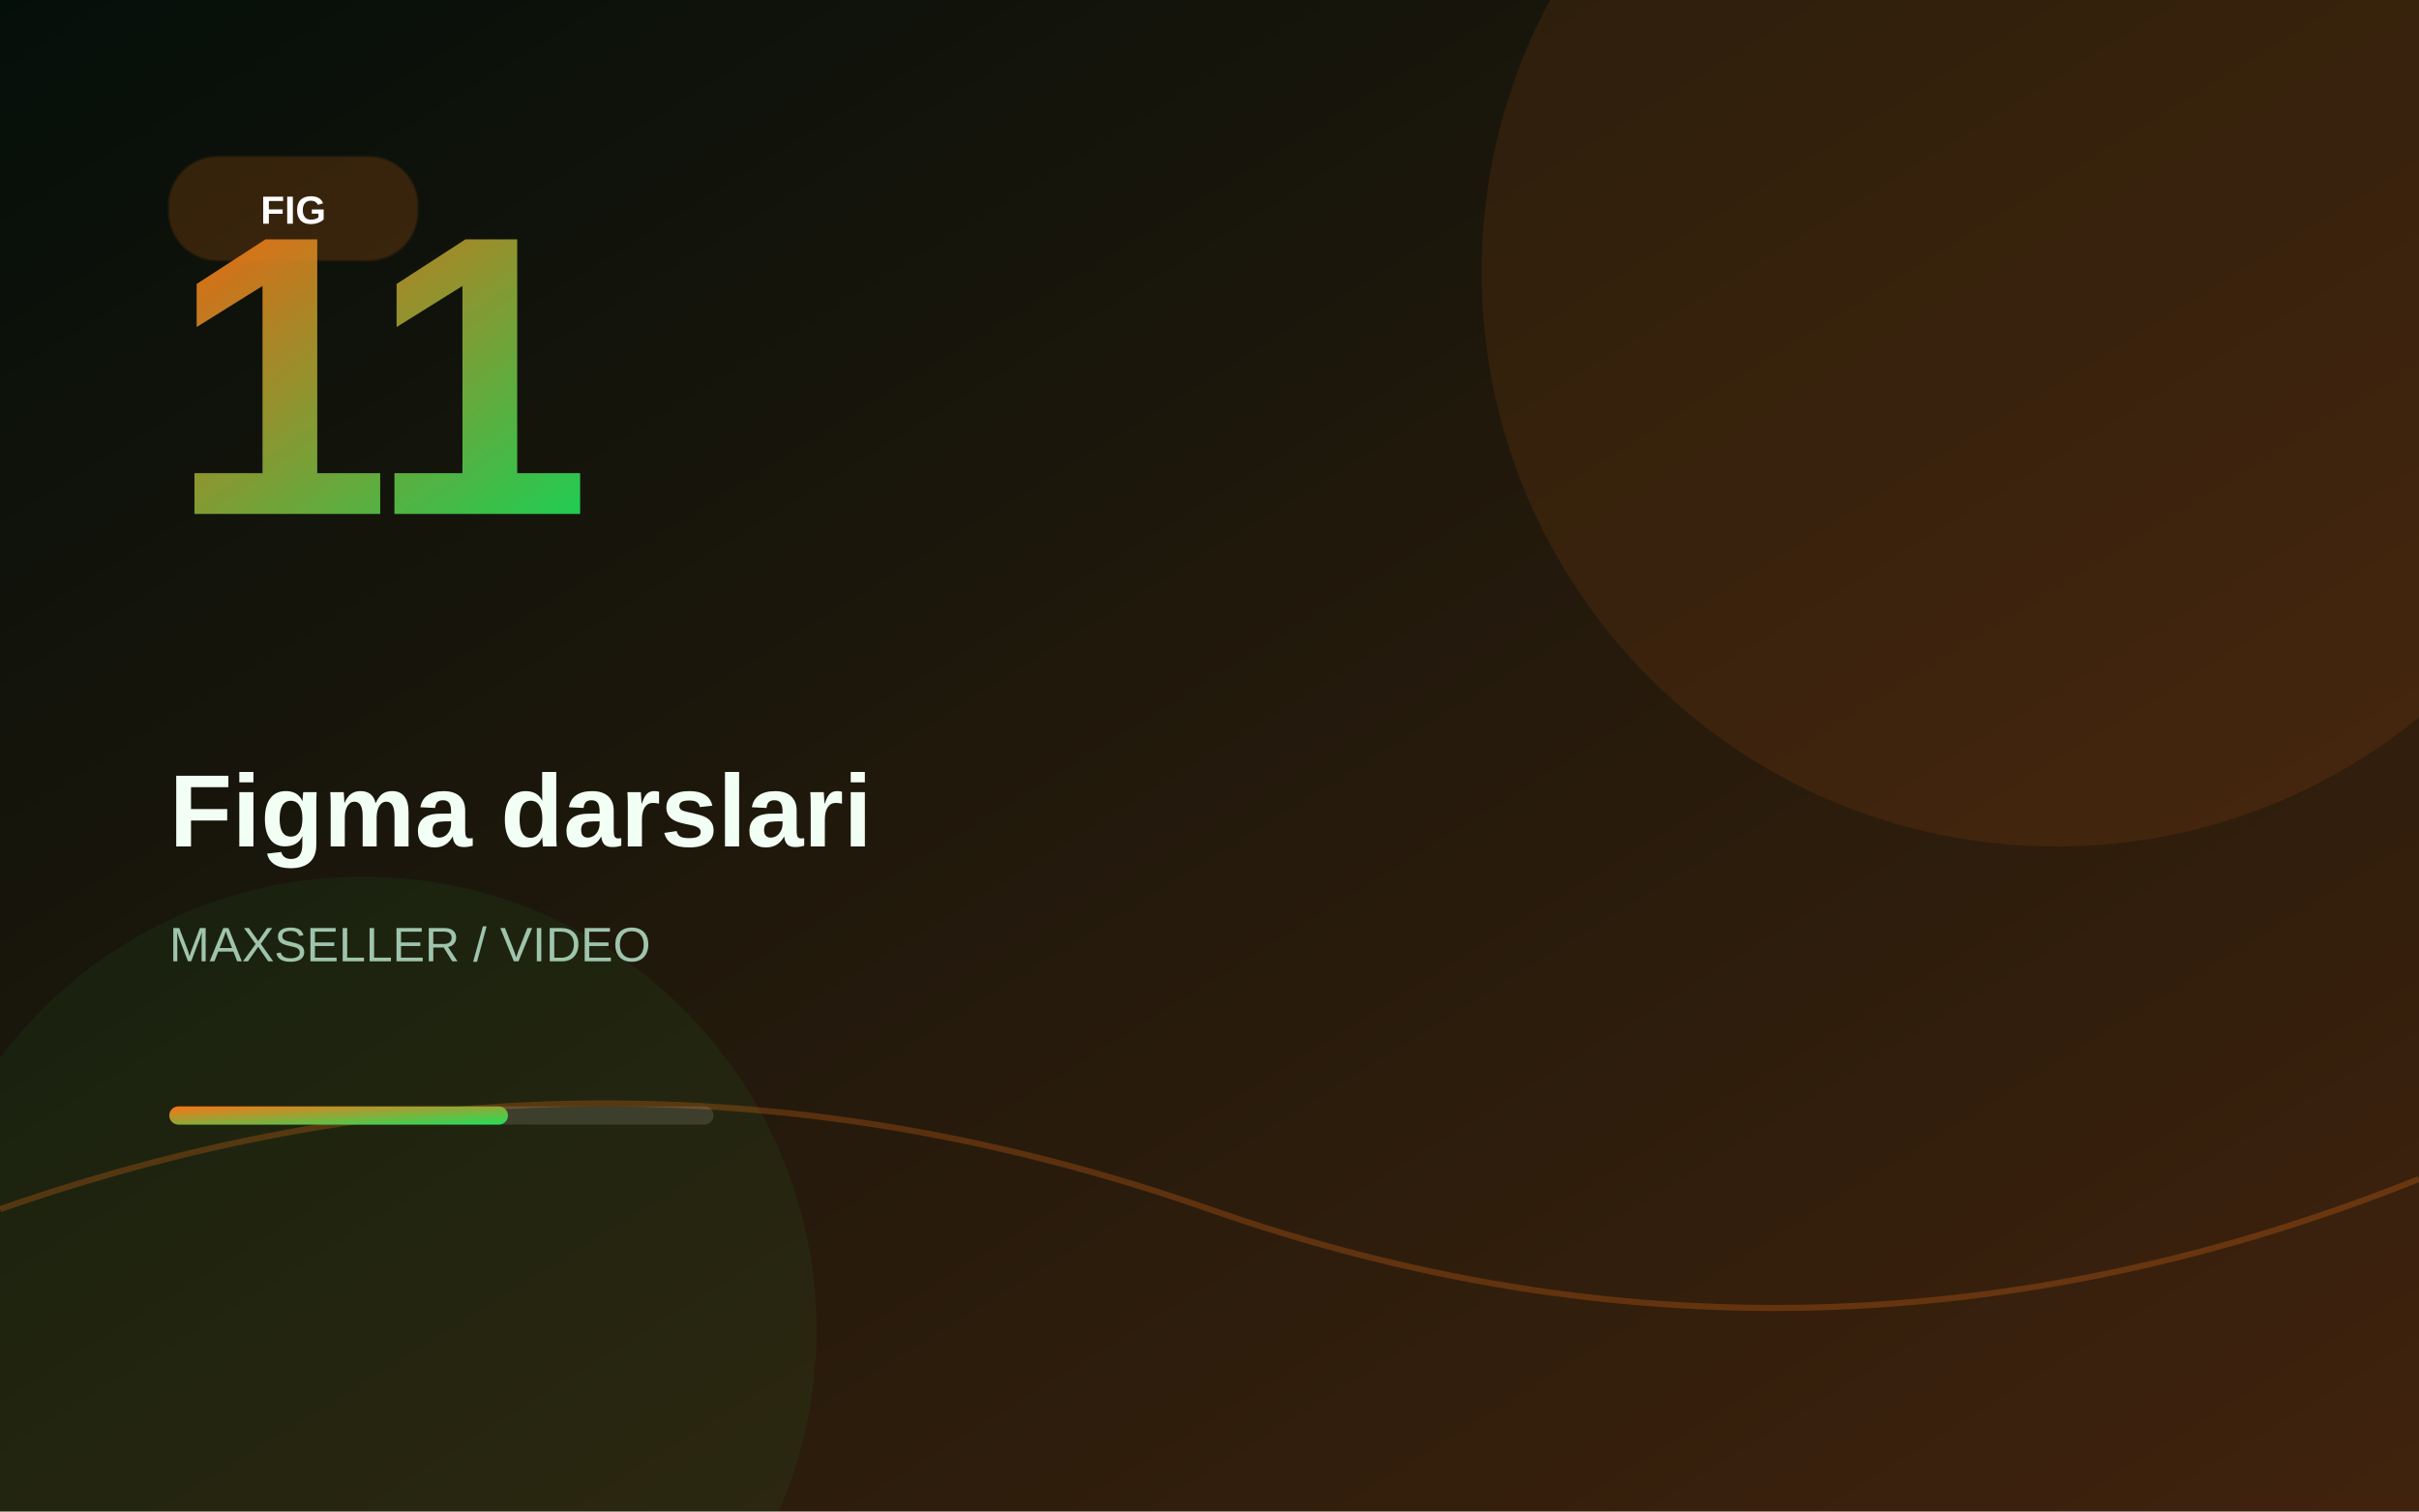
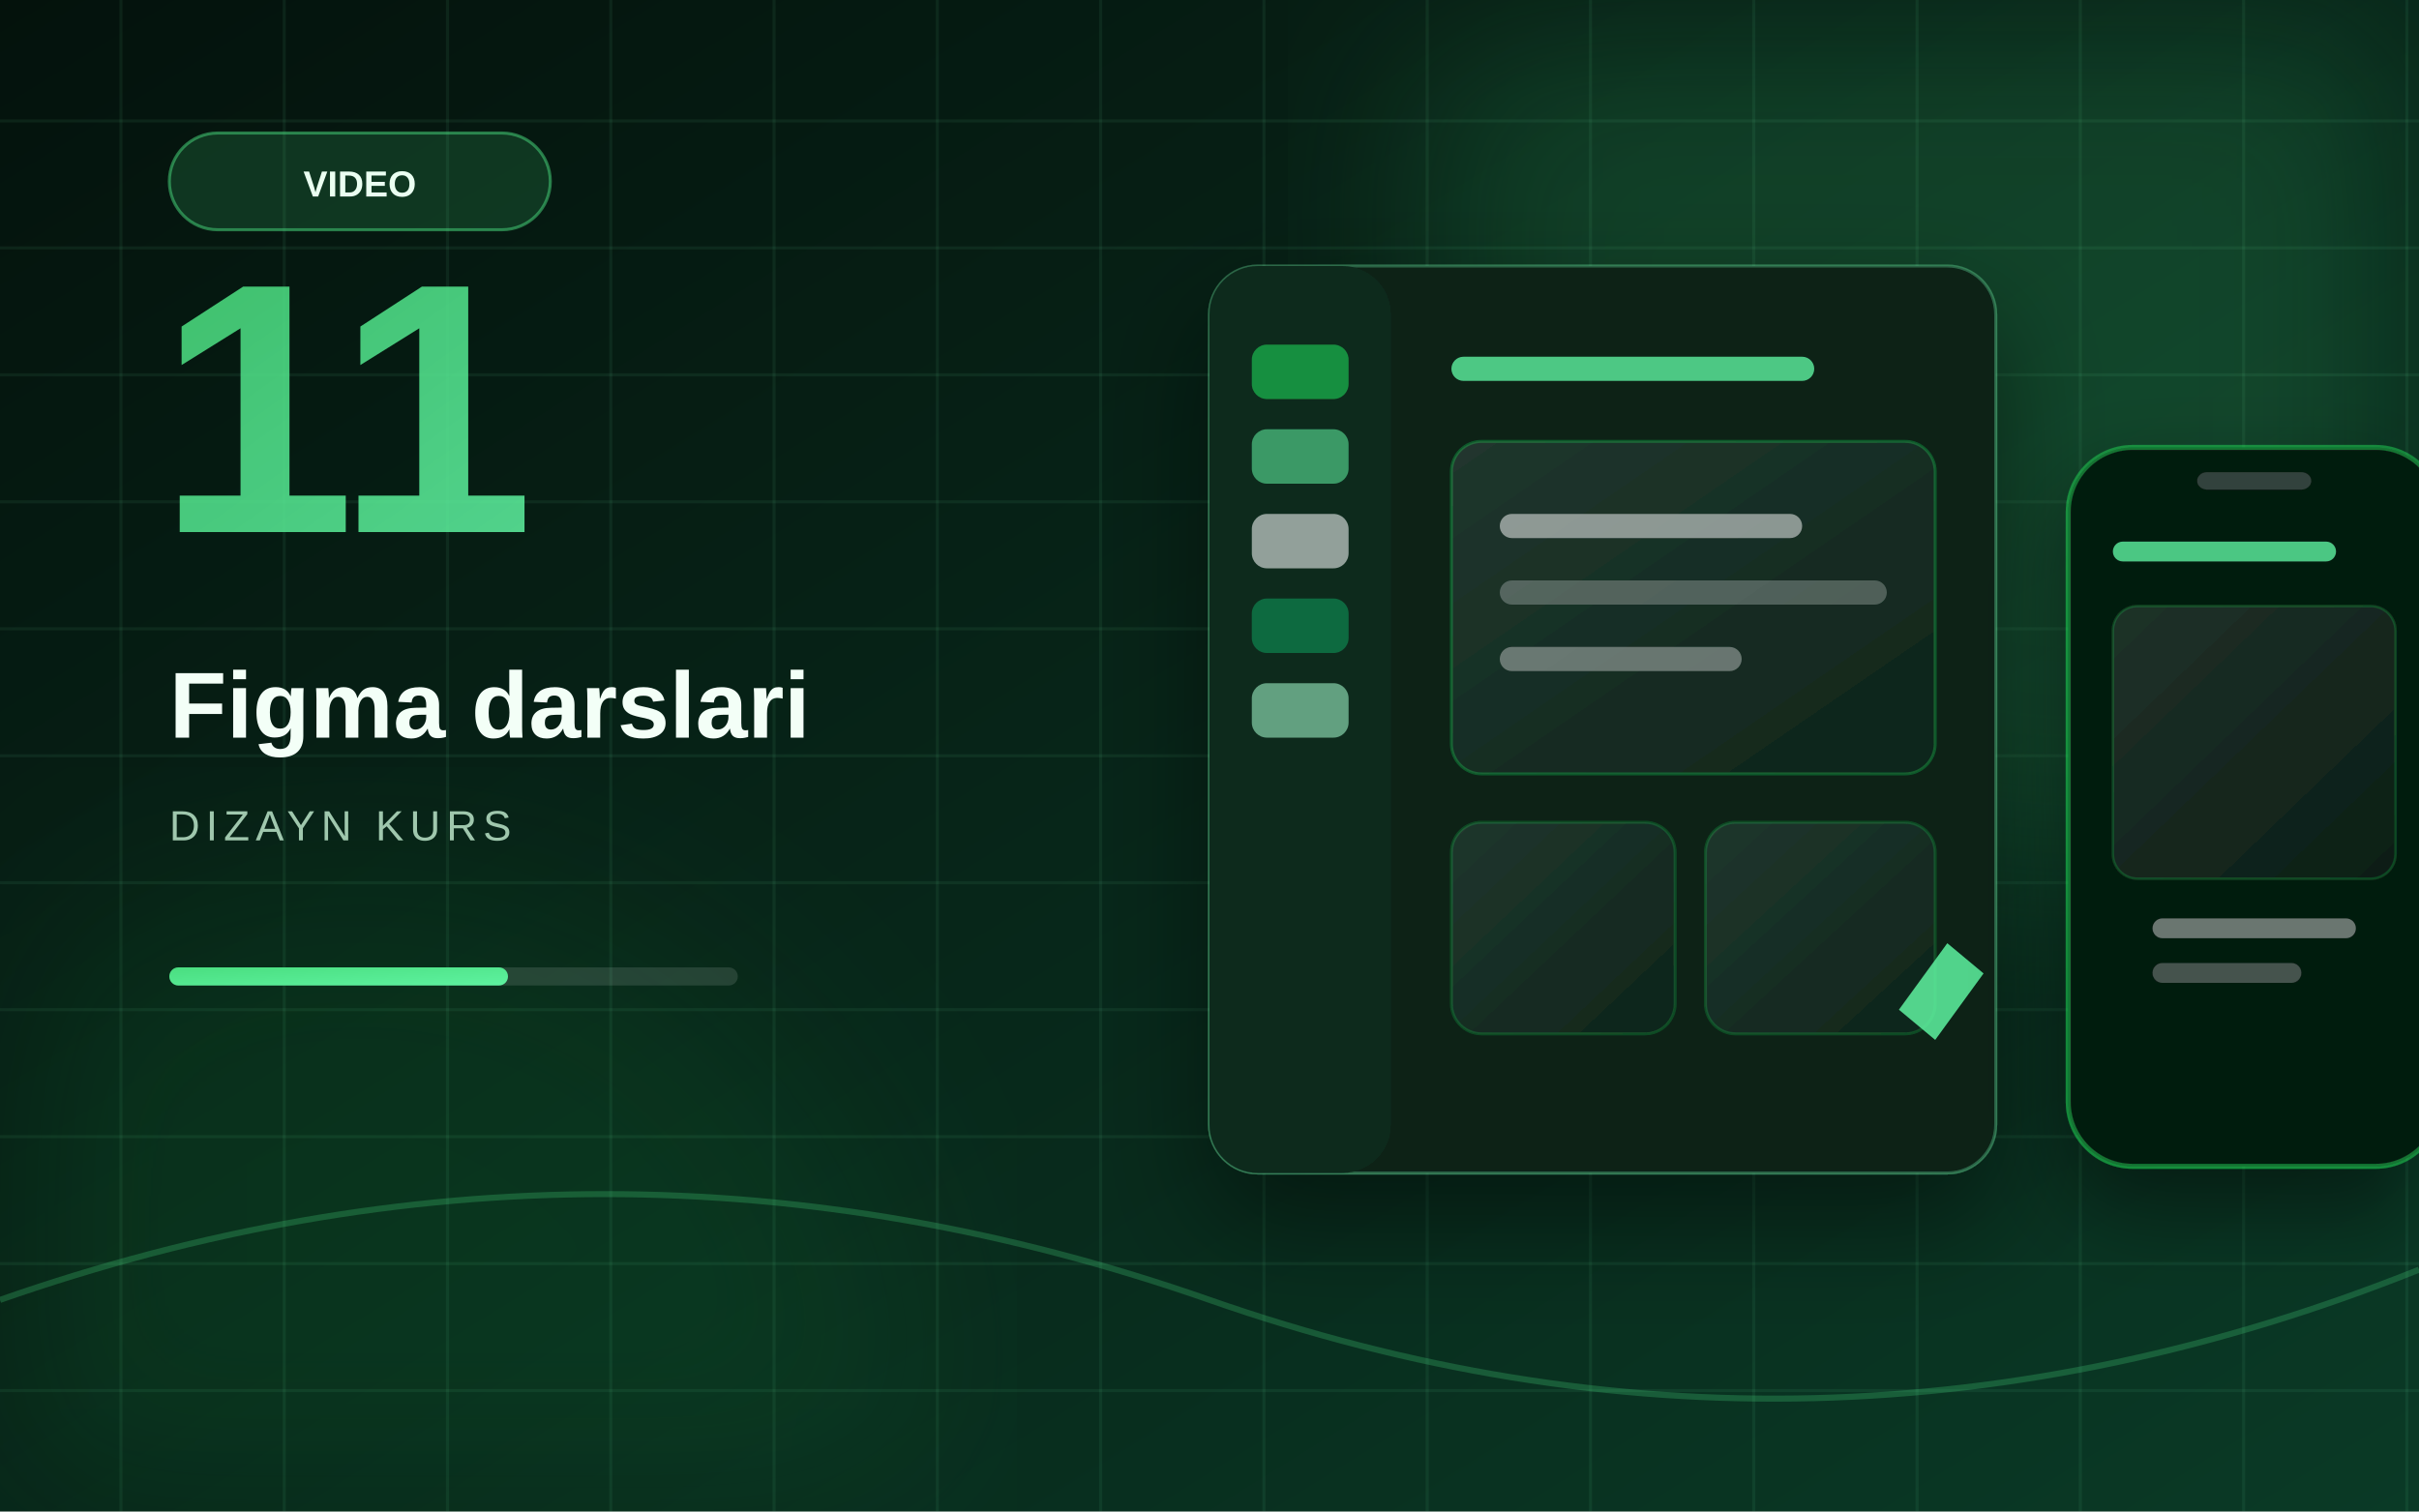
<svg xmlns="http://www.w3.org/2000/svg" width="800" height="500" viewBox="0 0 800 500" role="img" aria-label="Figma darslari">
  <defs>
    <linearGradient id="bg" x1="0" y1="0" x2="1" y2="1">
-       <stop offset="0" stop-color="#050f0a" />
-       <stop offset="1" stop-color="#40230d" />
+       <stop offset="0" stop-color="#04120c" />
+       <stop offset="1" stop-color="#0a3a26" />
    </linearGradient>
    <linearGradient id="acc" x1="0" y1="0" x2="1" y2="1">
-       <stop offset="0" stop-color="#f97316" />
-       <stop offset="1" stop-color="#22e05a" />
+       <stop offset="0" stop-color="#4ade80" />
+       <stop offset="1" stop-color="#5ef2a0" />
    </linearGradient>
+     <linearGradient id="glass" x1="0" y1="0" x2="1" y2="1">
+       <stop offset="0" stop-color="#ffffff" stop-opacity=".10" />
+       <stop offset="1" stop-color="#ffffff" stop-opacity=".02" />
+     </linearGradient>
+     <filter id="blur">
+       <feGaussianBlur stdDeviation="34" />
+     </filter>
+     <filter id="shadow" x="-30%" y="-30%" width="160%" height="180%">
+       <feDropShadow dx="0" dy="16" stdDeviation="18" flood-color="#000" flood-opacity=".45" />
+     </filter>
  </defs>
  <rect width="800" height="500" fill="url(#bg)" />
-   <circle cx="680" cy="90" r="190" fill="#f97316" opacity="0.10" />
-   <circle cx="120" cy="440" r="150" fill="#22e05a" opacity="0.06" />
-   <path d="M0 400 Q 200 330 400 400 T 800 390" fill="none" stroke="#f97316" stroke-width="2" opacity="0.25" />
-   <g transform="translate(56 52)">
-     <rect width="82" height="34" rx="16" fill="#f97316" opacity="0.18" stroke="#f97316" stroke-opacity="0.5" />
-     <text x="41" y="22" text-anchor="middle" font-family="Arial,sans-serif" font-size="13" font-weight="700" fill="#ffffff">FIG</text>
+   <circle cx="690" cy="70" r="220" fill="#4ade80" opacity=".16" filter="url(#blur)" />
+   <circle cx="120" cy="470" r="180" fill="#22e05a" opacity=".08" filter="url(#blur)" />
+   <g stroke="#7dffb2" stroke-opacity=".07" stroke-width="1">
+     <line x1="0" y1="40" x2="800" y2="40" />
+     <line x1="0" y1="82" x2="800" y2="82" />
+     <line x1="0" y1="124" x2="800" y2="124" />
+     <line x1="0" y1="166" x2="800" y2="166" />
+     <line x1="0" y1="208" x2="800" y2="208" />
+     <line x1="0" y1="250" x2="800" y2="250" />
+     <line x1="0" y1="292" x2="800" y2="292" />
+     <line x1="0" y1="334" x2="800" y2="334" />
+     <line x1="0" y1="376" x2="800" y2="376" />
+     <line x1="0" y1="418" x2="800" y2="418" />
+     <line x1="0" y1="460" x2="800" y2="460" />
+     <line x1="40" y1="0" x2="40" y2="500" />
+     <line x1="94" y1="0" x2="94" y2="500" />
+     <line x1="148" y1="0" x2="148" y2="500" />
+     <line x1="202" y1="0" x2="202" y2="500" />
+     <line x1="256" y1="0" x2="256" y2="500" />
+     <line x1="310" y1="0" x2="310" y2="500" />
+     <line x1="364" y1="0" x2="364" y2="500" />
+     <line x1="418" y1="0" x2="418" y2="500" />
+     <line x1="472" y1="0" x2="472" y2="500" />
+     <line x1="526" y1="0" x2="526" y2="500" />
+     <line x1="580" y1="0" x2="580" y2="500" />
+     <line x1="634" y1="0" x2="634" y2="500" />
+     <line x1="688" y1="0" x2="688" y2="500" />
+     <line x1="742" y1="0" x2="742" y2="500" />
+     <line x1="796" y1="0" x2="796" y2="500" />
  </g>
-   <text x="56" y="170" font-family="Arial,sans-serif" font-size="132" font-weight="800" fill="url(#acc)" opacity="0.9">11</text>
-   <text x="56" y="280" font-family="Arial,sans-serif" font-size="34" font-weight="700" fill="#f2fff5">Figma darslari</text>
-   <text x="56" y="318" font-family="Arial,sans-serif" font-size="16" fill="#9fc4ac">MAXSELLER / VIDEO</text>
-   <g transform="translate(56 366)">
-     <rect width="180" height="6" rx="3" fill="#ffffff" opacity="0.12" />
-     <rect width="112" height="6" rx="3" fill="url(#acc)" />
+   <path d="M0 430 Q 200 360 400 430 T 800 420" fill="none" stroke="#4ade80" stroke-opacity=".25" stroke-width="2" />
+   <g>
+     <rect x="56" y="44" width="126" height="32" rx="16" fill="#4ade80" fill-opacity=".16" stroke="#4ade80" stroke-opacity=".5" />
+     <text x="119" y="65" text-anchor="middle" font-family="Arial,sans-serif" font-size="12" font-weight="700" fill="#eafff1">VIDEO</text>
+     <text x="52" y="176" font-family="Arial,sans-serif" font-size="118" font-weight="800" fill="url(#acc)" opacity=".85">11</text>
+     <text x="56" y="244" font-family="Arial,sans-serif" font-size="31" font-weight="700" fill="#f3fff7">Figma darslari</text>
+     <text x="56" y="278" font-family="Arial,sans-serif" font-size="14" letter-spacing="2" fill="#9fc7ad">DIZAYN KURS</text>
+     <rect x="56" y="320" width="188" height="6" rx="3" fill="#ffffff" opacity=".12" />
+     <rect x="56" y="320" width="112" height="6" rx="3" fill="url(#acc)" />
+   </g>
+   <g transform="translate(400 88)" filter="url(#shadow)">
+     <rect width="260" height="300" rx="16" fill="#082016" stroke="#7dffb2" stroke-opacity=".3" />
+     <rect x="0" y="0" width="60" height="300" rx="16" fill="#0d2c1e" />
+     <rect x="14" y="26" width="32" height="18" rx="5" fill="#22e05a" opacity=".55" />
+     <rect x="14" y="54" width="32" height="18" rx="5" fill="#5ef2a0" opacity=".55" />
+     <rect x="14" y="82" width="32" height="18" rx="5" fill="#ffffff" opacity=".55" />
+     <rect x="14" y="110" width="32" height="18" rx="5" fill="#0e9f5c" opacity=".55" />
+     <rect x="14" y="138" width="32" height="18" rx="5" fill="#a7ffcf" opacity=".55" />
+     <rect x="80" y="30" width="120" height="8" rx="4" fill="#5ef2a0" opacity=".8" />
+     <rect x="80" y="58" width="160" height="110" rx="10" fill="url(#glass)" stroke="#22e05a" stroke-opacity=".3" />
+     <rect x="96" y="82" width="100" height="8" rx="4" fill="#ffffff" opacity=".5" />
+     <rect x="96" y="104" width="128" height="8" rx="4" fill="#ffffff" opacity=".25" />
+     <rect x="96" y="126" width="80" height="8" rx="4" fill="#ffffff" opacity=".35" />
+     <rect x="80" y="184" width="74" height="70" rx="10" fill="url(#glass)" stroke="#22e05a" stroke-opacity=".22" />
+     <rect x="164" y="184" width="76" height="70" rx="10" fill="url(#glass)" stroke="#22e05a" stroke-opacity=".22" />
+     <path d="M228 246 l16 -22 12 10 -16 22 z" fill="#5ef2a0" opacity=".85" />
+   </g>
+   <g transform="translate(684 148) scale(0.82)" filter="url(#shadow)">
+     <rect width="150" height="290" rx="26" fill="#061a11" stroke="#22e05a" stroke-opacity=".45" stroke-width="2" />
+     <rect x="52" y="10" width="46" height="7" rx="4" fill="#ffffff" opacity=".18" />
+     <rect x="18" y="38" width="90" height="8" rx="4" fill="#5ef2a0" opacity=".8" />
+     <rect x="18" y="64" width="114" height="110" rx="10" fill="url(#glass)" stroke="#22e05a" stroke-opacity=".22" />
+     <rect x="34" y="190" width="82" height="8" rx="4" fill="#ffffff" opacity=".4" />
+     <rect x="34" y="208" width="60" height="8" rx="4" fill="#ffffff" opacity=".25" />
  </g>
</svg>
